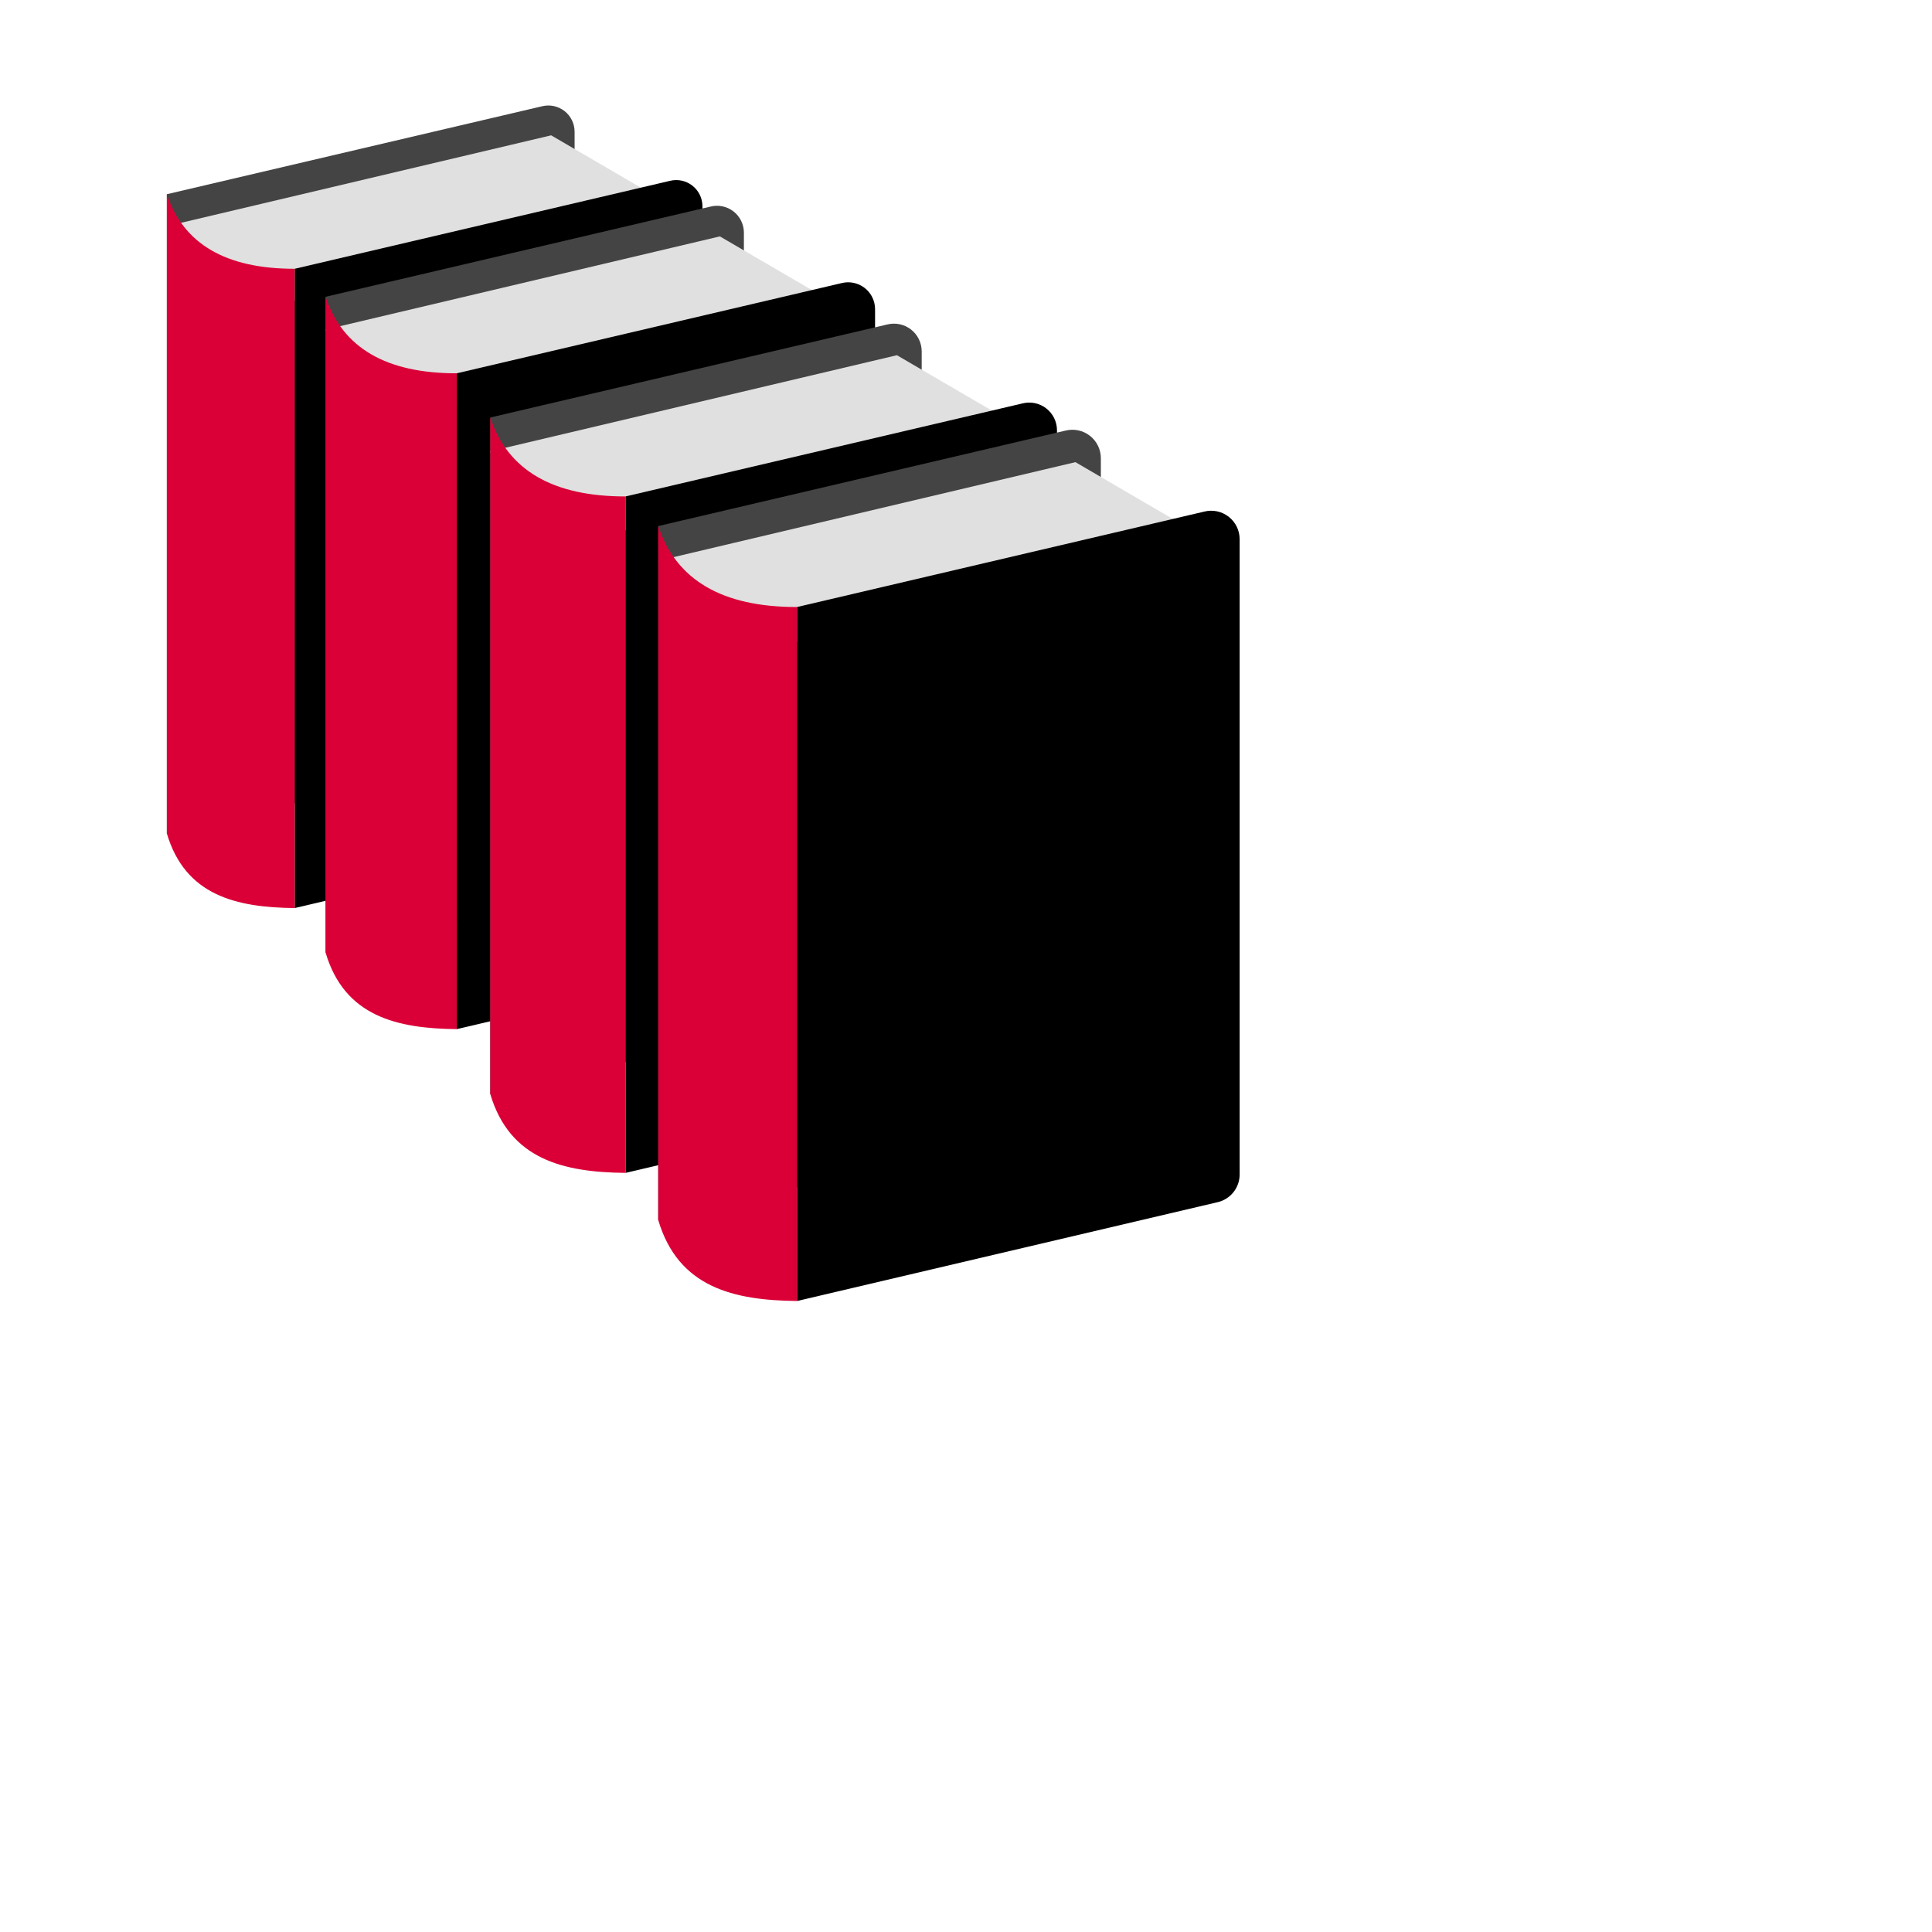
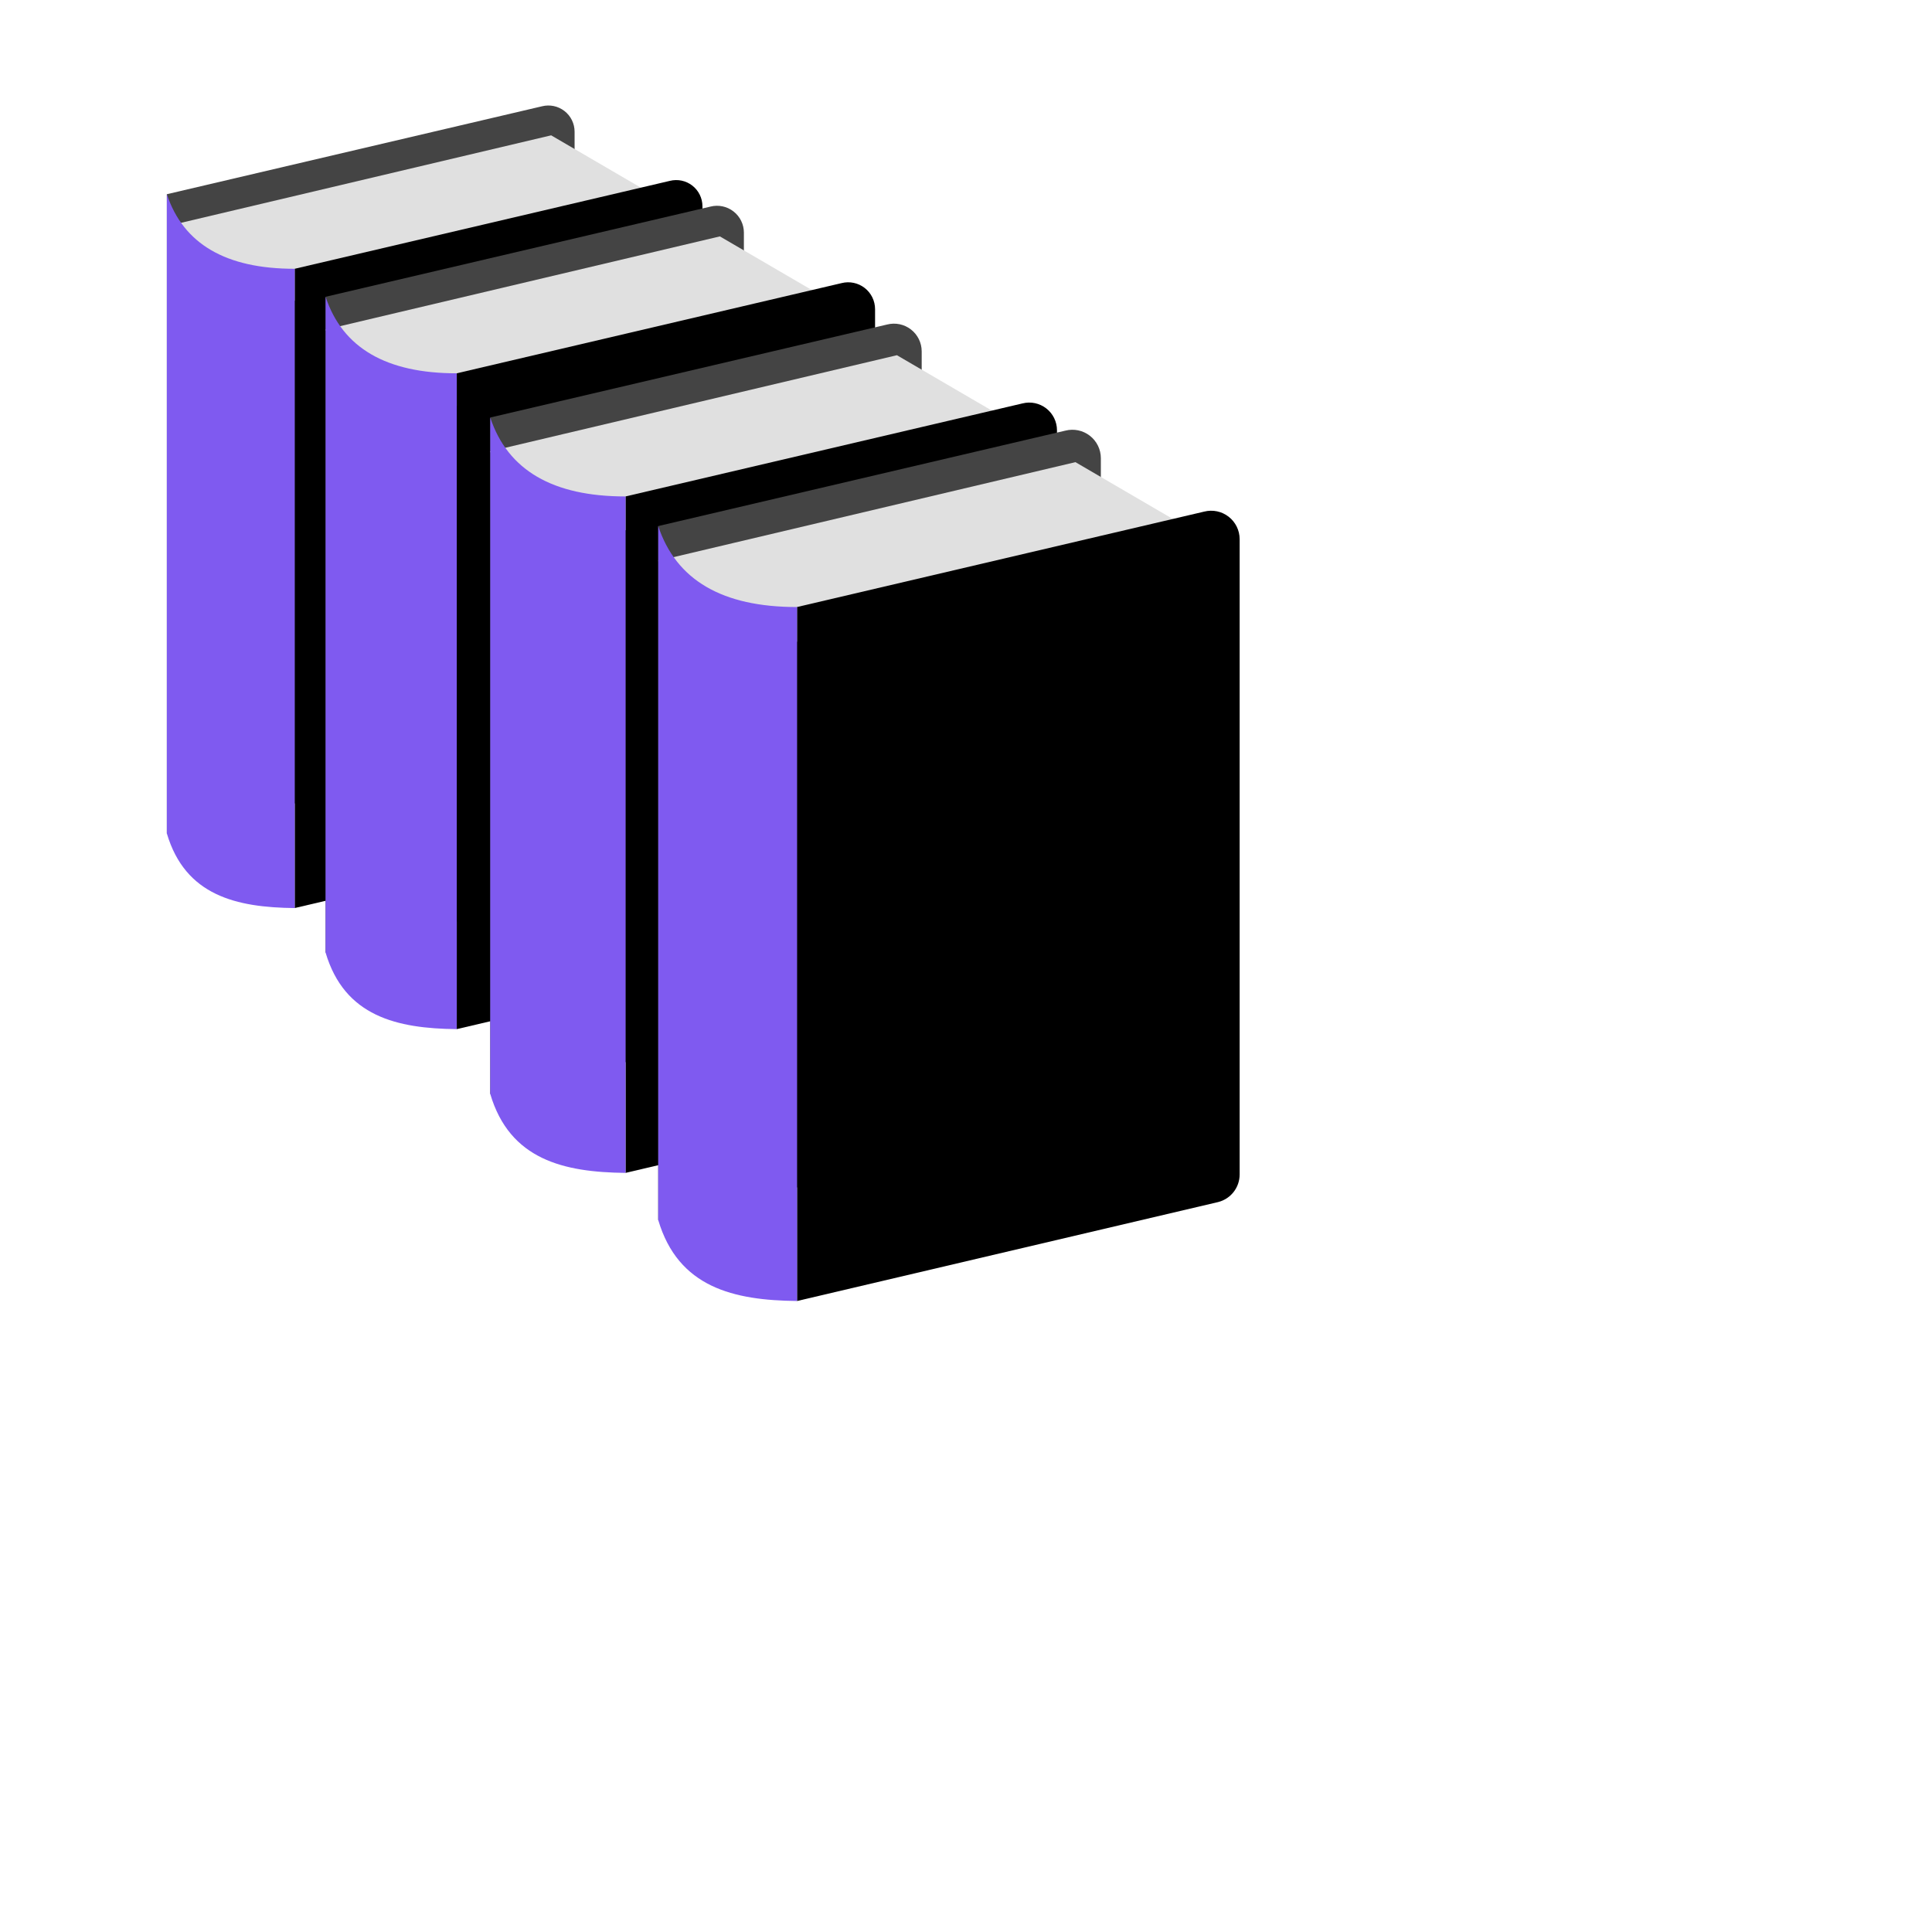
<svg xmlns="http://www.w3.org/2000/svg" xml:space="preserve" viewBox="0 0 100 100" y="0" x="0" id="圖層_1" version="1.1" style="height: 100%; width: 100%; background: rgba(241, 242, 243, 0);" width="500px" height="500px">
  <g class="ldl-scale" style="transform-origin: 50% 50%; transform: rotate(0deg) scale(0.8, 0.8);">
    <g class="ldl-ani">
      <g class="ldl-layer">
        <g class="ldl-ani">
          <g>
            <g class="ldl-layer">
              <g class="ldl-ani" style="transform: scale(0.91); transform-origin: 50px 50px; animation: 1.111s linear -0.59s infinite normal forwards running breath-43318ed3-cd93-475d-bce5-7c11d0cfcceb;">
                <path fill="#f47e60" d="M39.446 52.778l-27.583 6.481V13.808l26.669-6.25a1.864 1.864 0 0 1 2.321 1.806v41.607a1.866 1.866 0 0 1-1.407 1.807z" style="fill: rgb(68, 68, 68);" />
              </g>
            </g>
            <g class="ldl-layer">
              <g class="ldl-ani" style="transform: scale(0.91); transform-origin: 50px 50px; animation: 1.111s linear -0.625s infinite normal forwards running breath-43318ed3-cd93-475d-bce5-7c11d0cfcceb;">
                <path fill="#e0e0e0" d="M39.187 9.622l9.09 5.303-27.324 6.458c-4.767.07-7.797-1.698-9.09-5.303l27.324-6.458z" style="fill: rgb(224, 224, 224);" />
              </g>
            </g>
            <g class="ldl-layer">
              <g class="ldl-ani" style="transform: scale(0.91); transform-origin: 50px 50px; animation: 1.111s linear -0.66s infinite normal forwards running breath-43318ed3-cd93-475d-bce5-7c11d0cfcceb;">
                <path fill="#e15b64" d="M48.536 58.08l-27.583 6.481V19.11l26.669-6.25a1.864 1.864 0 0 1 2.321 1.806v41.607a1.865 1.865 0 0 1-1.407 1.807z" style="fill: rgb(0, 0, 0);" />
              </g>
            </g>
            <g class="ldl-layer">
              <g class="ldl-ani" style="transform: scale(0.91); transform-origin: 50px 50px; animation: 1.111s linear -0.694s infinite normal forwards running breath-43318ed3-cd93-475d-bce5-7c11d0cfcceb;">
-                 <path fill="#f8b26a" d="M11.863 13.808v45.451c1.31 4.42 4.942 5.26 9.09 5.303V19.11c-4.889.005-7.919-1.763-9.09-5.302z" style="fill: rgb(218, 0, 55);" />
+                 <path fill="#f8b26a" d="M11.863 13.808v45.451c1.31 4.42 4.942 5.26 9.09 5.303V19.11c-4.889.005-7.919-1.763-9.09-5.302z" style="fill: rgb(127, 90, 240);" />
              </g>
            </g>
          </g>
        </g>
      </g>
      <g class="ldl-layer">
        <g class="ldl-ani">
          <g>
            <g class="ldl-layer">
              <g class="ldl-ani" style="transform: scale(0.91); transform-origin: 50px 50px; animation: 1.111s linear -0.729s infinite normal forwards running breath-43318ed3-cd93-475d-bce5-7c11d0cfcceb;">
                <path fill="#f47e60" d="M51.447 61.081L23.149 67.73V21.101l27.36-6.412a1.912 1.912 0 0 1 2.381 1.853v42.685a1.91 1.91 0 0 1-1.443 1.854z" style="fill: rgb(68, 68, 68);" />
              </g>
            </g>
            <g class="ldl-layer">
              <g class="ldl-ani" style="transform: scale(0.91); transform-origin: 50px 50px; animation: 1.111s linear -0.764s infinite normal forwards running breath-43318ed3-cd93-475d-bce5-7c11d0cfcceb;">
                <path fill="#e0e0e0" d="M51.182 16.807l9.326 5.44-28.032 6.626c-4.891.071-8-1.742-9.326-5.44l28.032-6.626z" style="fill: rgb(224, 224, 224);" />
              </g>
            </g>
            <g class="ldl-layer">
              <g class="ldl-ani" style="transform: scale(0.91); transform-origin: 50px 50px; animation: 1.111s linear -0.799s infinite normal forwards running breath-43318ed3-cd93-475d-bce5-7c11d0cfcceb;">
                <path fill="#e15b64" d="M60.773 66.521L32.475 73.17V26.541l27.36-6.412a1.912 1.912 0 0 1 2.381 1.853v42.685c0 .876-.595 1.64-1.443 1.854z" style="fill: rgb(0, 0, 0);" />
              </g>
            </g>
            <g class="ldl-layer">
              <g class="ldl-ani" style="transform: scale(0.91); transform-origin: 50px 50px; animation: 1.111s linear -0.833s infinite normal forwards running breath-43318ed3-cd93-475d-bce5-7c11d0cfcceb;">
-                 <path fill="#f8b26a" d="M23.149 21.101V67.73c1.344 4.535 5.07 5.397 9.326 5.44V26.541c-5.015.005-8.124-1.808-9.326-5.44z" style="fill: rgb(218, 0, 55);" />
+                 <path fill="#f8b26a" d="M23.149 21.101V67.73c1.344 4.535 5.07 5.397 9.326 5.44V26.541c-5.015.005-8.124-1.808-9.326-5.44z" style="fill: rgb(127, 90, 240);" />
              </g>
            </g>
          </g>
        </g>
      </g>
      <g class="ldl-layer">
        <g class="ldl-ani">
          <g>
            <g class="ldl-layer">
              <g class="ldl-ani" style="transform: scale(0.91); transform-origin: 50px 50px; animation: 1.111s linear -0.868s infinite normal forwards running breath-43318ed3-cd93-475d-bce5-7c11d0cfcceb;">
                <path fill="#f47e60" d="M64.043 70.921l-29.187 6.858V29.685l28.22-6.613a1.971 1.971 0 0 1 2.455 1.911V69.01c0 .902-.613 1.69-1.488 1.911z" style="fill: rgb(68, 68, 68);" />
              </g>
            </g>
            <g class="ldl-layer">
              <g class="ldl-ani" style="transform: scale(0.91); transform-origin: 50px 50px; animation: 1.111s linear -0.903s infinite normal forwards running breath-43318ed3-cd93-475d-bce5-7c11d0cfcceb;">
                <path fill="#e0e0e0" d="M63.769 25.255l9.619 5.611L44.475 37.7c-5.045.074-8.251-1.797-9.619-5.611l28.913-6.834z" style="fill: rgb(224, 224, 224);" />
              </g>
            </g>
            <g class="ldl-layer">
              <g class="ldl-ani" style="transform: scale(0.91); transform-origin: 50px 50px; animation: 1.111s linear -0.938s infinite normal forwards running breath-43318ed3-cd93-475d-bce5-7c11d0cfcceb;">
                <path fill="#e15b64" d="M73.662 76.532L44.475 83.39V35.296l28.22-6.613a1.971 1.971 0 0 1 2.455 1.911v44.027c0 .902-.613 1.69-1.488 1.911z" style="fill: rgb(0, 0, 0);" />
              </g>
            </g>
            <g class="ldl-layer">
              <g class="ldl-ani" style="transform: scale(0.91); transform-origin: 50px 50px; animation: 1.111s linear -0.972s infinite normal forwards running breath-43318ed3-cd93-475d-bce5-7c11d0cfcceb;">
-                 <path fill="#f8b26a" d="M34.856 29.685V77.78c1.387 4.677 5.229 5.566 9.619 5.611V35.296c-5.173.004-8.379-1.866-9.619-5.611z" style="fill: rgb(218, 0, 55);" />
+                 <path fill="#f8b26a" d="M34.856 29.685V77.78c1.387 4.677 5.229 5.566 9.619 5.611V35.296c-5.173.004-8.379-1.866-9.619-5.611z" style="fill: rgb(127, 90, 240);" />
              </g>
            </g>
          </g>
        </g>
      </g>
      <g class="ldl-layer">
        <g class="ldl-ani">
          <g>
            <g class="ldl-layer">
              <g class="ldl-ani" style="transform: scale(0.91); transform-origin: 50px 50px; animation: 1.111s linear -1.007s infinite normal forwards running breath-43318ed3-cd93-475d-bce5-7c11d0cfcceb;">
                <path fill="#f47e60" d="M76.743 79.708l-29.944 7.036V37.402l28.951-6.785a2.023 2.023 0 0 1 2.519 1.961v45.168c0 .927-.629 1.734-1.526 1.962z" style="fill: rgb(68, 68, 68);" />
              </g>
            </g>
            <g class="ldl-layer">
              <g class="ldl-ani" style="transform: scale(0.91); transform-origin: 50px 50px; animation: 1.111s linear -1.042s infinite normal forwards running breath-43318ed3-cd93-475d-bce5-7c11d0cfcceb;">
                <path fill="#e0e0e0" d="M76.462 32.858l9.868 5.756-29.663 7.011c-5.175.075-8.465-1.843-9.868-5.756l29.663-7.011z" style="fill: rgb(224, 224, 224);" />
              </g>
            </g>
            <g class="ldl-layer">
              <g class="ldl-ani" style="transform: scale(0.91); transform-origin: 50px 50px; animation: 1.111s linear -1.076s infinite normal forwards running breath-43318ed3-cd93-475d-bce5-7c11d0cfcceb;">
                <path fill="#e15b64" d="M86.611 85.464L56.667 92.5V43.159l28.951-6.785a2.023 2.023 0 0 1 2.519 1.961v45.168c0 .926-.628 1.734-1.526 1.961z" style="fill: rgb(0, 0, 0);" />
              </g>
            </g>
            <g class="ldl-layer">
              <g class="ldl-ani" style="transform: scale(0.91); transform-origin: 50px 50px; animation: 1.111s linear -1.111s infinite normal forwards running breath-43318ed3-cd93-475d-bce5-7c11d0cfcceb;">
-                 <path fill="#f8b26a" d="M46.799 37.402v49.341c1.423 4.798 5.365 5.71 9.868 5.756v-49.34c-5.307.005-8.596-1.914-9.868-5.757z" style="fill: rgb(218, 0, 55);" />
+                 <path fill="#f8b26a" d="M46.799 37.402v49.341c1.423 4.798 5.365 5.71 9.868 5.756v-49.34c-5.307.005-8.596-1.914-9.868-5.757z" style="fill: rgb(127, 90, 240);" />
              </g>
            </g>
          </g>
        </g>
      </g>
    </g>
  </g>
</svg>
